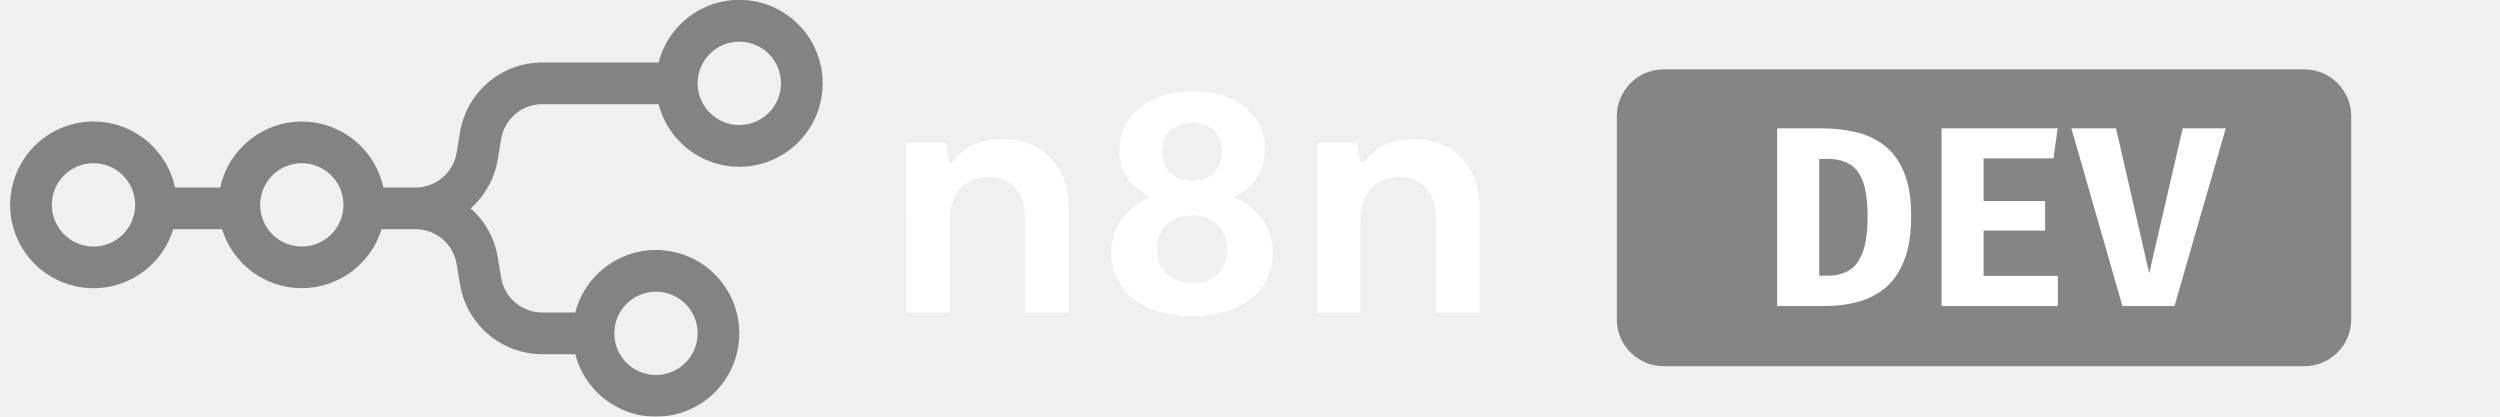
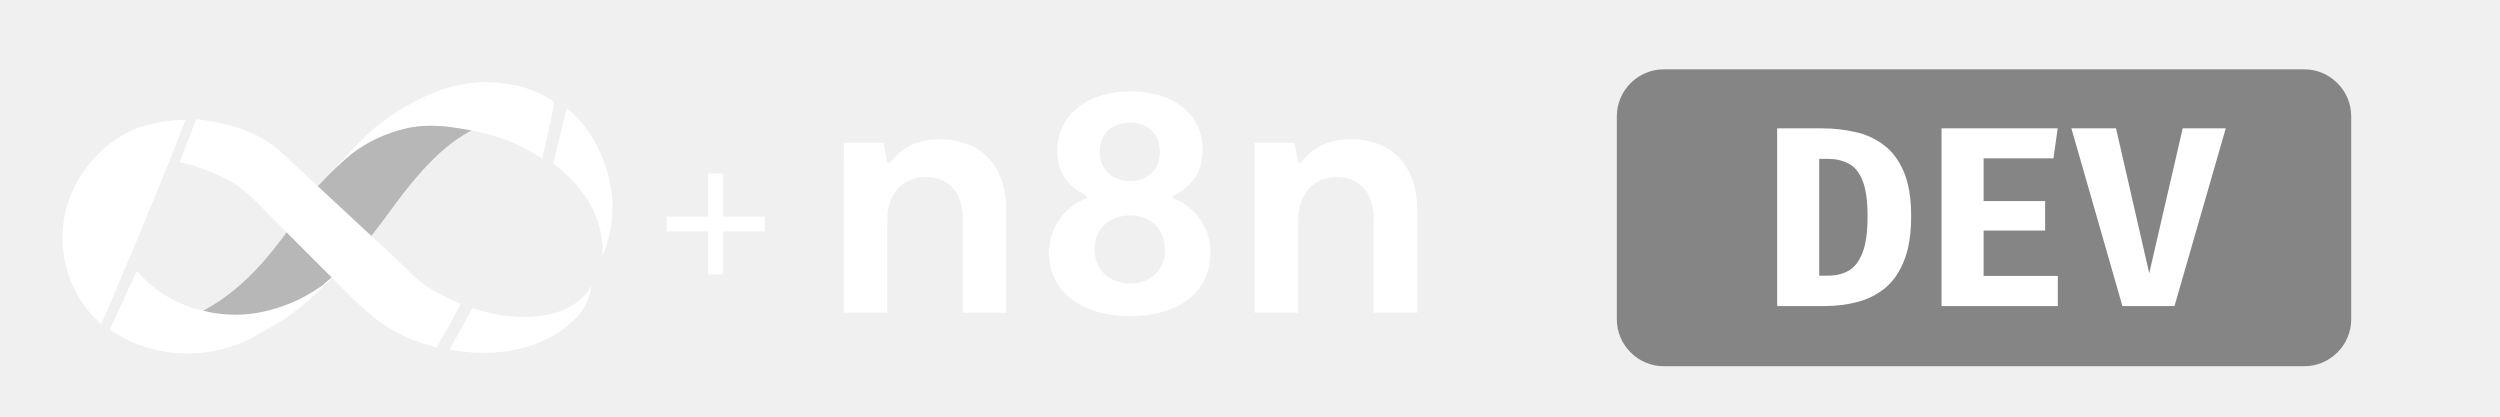
- <svg xmlns="http://www.w3.org/2000/svg" width="240" height="40" fill="none">
-   <mask id="a" width="143" height="40" x="0" y="0" maskUnits="userSpaceOnUse" style="mask-type:luminance">
-     <path fill="#fff" d="M0 0h143v40H0z" />
-   </mask>
-   <g mask="url(#a)">
-     <path fill="#838383" fill-rule="evenodd" d="M78.974 8a8 8 0 0 1-15.748 2h-11.17a4 4 0 0 0-3.945 3.342l-.329 1.973a7.98 7.98 0 0 1-2.6 4.685 7.98 7.98 0 0 1 2.6 4.685l.329 1.973A4 4 0 0 0 52.056 30h3.17a8 8 0 1 1 0 4h-3.17a8 8 0 0 1-7.89-6.685l-.33-1.973A4 4 0 0 0 39.891 22h-3.263a8.005 8.005 0 0 1-15.309 0h-4.691a8 8 0 1 1 .172-4h4.348A8.003 8.003 0 0 1 36.8 18h3.09a4 4 0 0 0 3.946-3.342l.33-1.973A8 8 0 0 1 52.055 6h11.17a8 8 0 0 1 15.749 2m-4 0a4 4 0 1 1-8 0 4 4 0 0 1 8 0m-66 15.667a4 4 0 1 0 0-8 4 4 0 0 0 0 8m20 0a4 4 0 1 0 0-8 4 4 0 0 0 0 8m34 12.333a4 4 0 1 0 0-8 4 4 0 0 0 0 8" clip-rule="evenodd" />
-     <path fill="#fff" d="M86.978 30h4.177v-8.842c0-2.904 1.762-4.177 3.753-4.177 1.958 0 3.492 1.305 3.492 3.98v9.04h4.176v-9.887c0-4.275-2.48-6.755-6.363-6.755-2.447 0-3.818.979-4.797 2.25h-.26l-.36-1.924H86.98zm31.585-10.996v-.196c1.436-.718 2.872-1.958 2.872-4.405 0-3.524-2.905-5.645-6.918-5.645-4.112 0-7.049 2.25-7.049 5.71 0 2.35 1.371 3.622 2.872 4.34v.196a5.54 5.54 0 0 0-3.655 5.286c0 3.557 2.937 6.037 7.799 6.037s7.701-2.48 7.701-6.037c0-2.936-1.958-4.666-3.622-5.286m-4.079-7.244c1.632 0 2.839 1.044 2.839 2.806s-1.24 2.807-2.839 2.807-2.937-1.045-2.937-2.807c0-1.794 1.273-2.806 2.937-2.806m0 15.435c-1.893 0-3.426-1.208-3.426-3.263 0-1.86 1.272-3.264 3.393-3.264 2.089 0 3.362 1.37 3.362 3.329 0 1.99-1.469 3.198-3.329 3.198M126.428 30h4.177v-8.843c0-2.904 1.762-4.177 3.753-4.177 1.958 0 3.491 1.305 3.491 3.98V30h4.177v-9.887c0-4.275-2.48-6.755-6.363-6.755-2.447 0-3.818.979-4.797 2.25h-.261l-.359-1.924h-3.818z" />
+ <svg xmlns="http://www.w3.org/2000/svg" width="100%" height="100%" viewBox="0 0 240 40" version="1.1" xml:space="preserve" style="fill-rule:evenodd;clip-rule:evenodd;stroke-linejoin:round;stroke-miterlimit:2;">
+   <g>
+     <g transform="matrix(1,0,0,1,-5.978,0.015587)">
+       <path d="M86.978,30L91.155,30L91.155,21.158C91.155,18.254 92.917,16.981 94.908,16.981C96.866,16.981 98.4,18.286 98.4,20.961L98.4,30.001L102.576,30.001L102.576,20.114C102.576,15.839 100.096,13.359 96.213,13.359C93.766,13.359 92.395,14.338 91.416,15.609L91.156,15.609L90.796,13.685L86.98,13.685L86.978,30ZM118.563,19.004L118.563,18.808C119.999,18.09 121.435,16.85 121.435,14.403C121.435,10.879 118.53,8.758 114.517,8.758C110.405,8.758 107.468,11.008 107.468,14.468C107.468,16.818 108.839,18.09 110.34,18.808L110.34,19.004C108.125,19.805 106.653,21.935 106.685,24.29C106.685,27.847 109.622,30.327 114.484,30.327C119.346,30.327 122.185,27.847 122.185,24.29C122.185,21.354 120.227,19.624 118.563,19.004M114.484,11.76C116.116,11.76 117.323,12.804 117.323,14.566C117.323,16.328 116.083,17.373 114.484,17.373C112.885,17.373 111.547,16.328 111.547,14.566C111.547,12.772 112.82,11.76 114.484,11.76M114.484,27.195C112.591,27.195 111.058,25.987 111.058,23.932C111.058,22.072 112.33,20.668 114.451,20.668C116.54,20.668 117.813,22.038 117.813,23.997C117.813,25.987 116.344,27.195 114.484,27.195M126.428,30L130.605,30L130.605,21.157C130.605,18.253 132.367,16.98 134.358,16.98C136.316,16.98 137.849,18.285 137.849,20.96L137.849,30L142.026,30L142.026,20.113C142.026,15.838 139.546,13.358 135.663,13.358C133.216,13.358 131.845,14.337 130.866,15.608L130.605,15.608L130.246,13.684L126.428,13.684L126.428,30Z" style="fill:white;fill-rule:nonzero;" />
+     </g>
+     <g transform="matrix(1,0,0,1,-1,-2.55351e-15)">
+       <g transform="matrix(20,0,0,20,75.6602,28.5605)">
+             </g>
+       <text x="64px" y="28.561px" style="font-family:'ArialRoundedMTBold', 'Arial Rounded MT Bold', sans-serif;font-size:20px;fill:white;">+</text>
+     </g>
+     <g transform="matrix(0.109981,0,0,0.109981,-155.782,-158.297)">
+       <g transform="matrix(1.04186,-0.0621779,0.0598837,1.00342,-669.133,543.572)">
+         <path d="M2090.55,1295.94C2100.4,1292.16 2110.05,1286.94 2119.52,1280.29C2131.07,1272.17 2142.08,1262.49 2152.55,1251.25C2163.53,1239.46 2172.28,1227.79 2176.51,1223.11C2182.76,1229.67 2189.78,1237.61 2195.51,1243.77C2195.59,1243.84 2195.66,1243.92 2195.73,1244C2202.59,1251.38 2208.74,1258.41 2214.21,1264.43C2214.21,1264.43 2204.98,1272.95 2195.62,1279.69C2191.1,1282.95 2186.12,1285.5 2181.2,1288.1C2178.79,1289.37 2176.33,1290.54 2173.84,1291.62C2173.35,1291.83 2172.86,1292.04 2172.36,1292.25C2164.97,1295.33 2157.26,1297.65 2149.48,1299.42C2133.41,1303.07 2117.38,1303.04 2101.36,1299.32C2097.6,1298.54 2093.99,1297.41 2090.55,1295.94Z" style="fill:rgb(183,183,183);" />
+       </g>
+       <g transform="matrix(0.821703,-0.0490392,0.053326,0.893534,1244.77,1228.95)">
+         <path d="M678.898,392.638C680.57,393.022 682.234,393.423 683.887,393.84L693.157,396.38C680.817,401.22 670.327,406.34 661.687,411.74C645.362,421.944 630.112,435.123 615.895,449.292C607.374,457.785 599.224,466.633 591.437,475.41C582.037,486.01 567.312,501.026 557.542,511.436C554.968,510.59 560.465,514.963 558.265,512.416C555.085,508.736 553.481,506.883 553.455,506.856C547.621,500.956 542.116,495.957 536.376,489.937C526.389,479.397 515.756,470.47 505.756,459.93C505.116,459.257 504.178,458.198 503.824,457.178L515.893,447.098C523.626,440.969 535.623,430.176 538.172,428.381C542.378,425.414 547.208,420.976 550.642,418.971C571.158,406.99 583.807,390.829 607.067,386.538C621.534,383.869 636.739,386.609 651.721,388.112C660.901,389.033 670.023,390.598 678.898,392.638Z" style="fill:rgb(183,183,183);fill-rule:nonzero;" />
+       </g>
+       <g transform="matrix(0.998224,-0.0595739,0.0595739,0.998224,-569.654,535.434)">
+         <path d="M2402.21,1191.85L2402.21,1191.83C2407,1176.07 2411.96,1160.38 2416.8,1144.67C2416.86,1144.47 2417.05,1144.33 2417.26,1144.33C2417.41,1144.33 2417.55,1144.4 2417.64,1144.53L2418.78,1146.05C2419.51,1146.57 2420.32,1147.31 2421.22,1148.28C2428.41,1155.96 2434.27,1164.32 2438.76,1173.38C2441.83,1179.58 2444.5,1186.25 2446.79,1193.39C2453.69,1216.37 2453.6,1241.56 2445.09,1264.03C2443.71,1267.65 2442.24,1271.14 2440.64,1274.48C2440.56,1274.63 2440.49,1274.73 2440.44,1274.78C2440.74,1271.9 2440.9,1268.99 2440.9,1266.06C2440.9,1237.84 2426.36,1211.97 2402.21,1191.85Z" style="fill:white;" />
+       </g>
+       <g transform="matrix(0.998224,-0.0595739,0.0595739,0.998224,-571.143,536.503)">
+         <path d="M2209.11,1187.39C2210.23,1186.05 2221.44,1176.19 2221.82,1175.81C2230.6,1167.04 2239.28,1158.67 2249.12,1151.31C2250.55,1150.24 2252.01,1149.2 2253.49,1148.17C2269.83,1136.89 2287.29,1128.2 2305.88,1122.1C2310.69,1120.52 2316.07,1119.19 2322.01,1118.13C2340.28,1114.9 2358.22,1115.86 2375.86,1121.01L2384.27,1123.88C2392.66,1127.16 2400.43,1131.22 2407.47,1136.93C2407.72,1137.13 2407.83,1137.46 2407.76,1137.78C2406.58,1143.4 2405.37,1148.18 2404.24,1152.14C2401.3,1162.39 2398.09,1173.64 2394.52,1185.88C2390.73,1183.13 2386.75,1180.51 2382.59,1178.03C2379.12,1175.67 2375.56,1173.55 2371.91,1171.65C2359.96,1165.41 2347.21,1161.19 2334.25,1157.77C2333.53,1157.58 2332.85,1157.44 2332.2,1157.35C2328.66,1156.43 2325.07,1155.59 2321.42,1154.84C2315.8,1153.55 2310.02,1152.56 2304.21,1151.97C2294.72,1151.02 2285.14,1151.16 2275.98,1152.85C2261.25,1155.56 2247.39,1160.71 2234.39,1168.3C2232.22,1169.57 2229.8,1171.14 2227.14,1173.02C2225.52,1174.16 2218.33,1179.97 2213.43,1183.85L2212.12,1185.02L2210.37,1186.51C2210.37,1186.51 2209.6,1187.13 2209.05,1187.47C2209.07,1187.45 2209.09,1187.42 2209.11,1187.39Z" style="fill:white;" />
+       </g>
+       <g transform="matrix(0.998224,-0.0595739,0.0595739,0.998224,-577.056,552.558)">
+         <path d="M2085.31,1154.47C2085.3,1154.43 2085.31,1154.39 2085.32,1154.35C2085.33,1154.34 2085.33,1154.34 2085.33,1154.33C2090.29,1143.22 2095.38,1132.15 2100.45,1121.05C2100.56,1120.81 2100.68,1120.61 2100.82,1120.43L2085.41,1154.52L2085.31,1154.47Z" style="fill:white;" />
+       </g>
+       <g transform="matrix(0.940661,0.359499,-0.59217,1.54946,286.447,-890.805)">
+         <path d="M2070,1092.3L2070,1114.86L2069.89,1114.86C2069.87,1114.84 2069.86,1114.81 2069.85,1114.79C2069.85,1114.78 2069.85,1114.78 2069.85,1114.77C2069.79,1107.44 2069.87,1100.1 2069.92,1092.73C2069.92,1092.58 2069.95,1092.44 2070,1092.3ZM2070,1092.3L2070,1114.86L2069.89,1114.86C2069.87,1114.84 2069.86,1114.81 2069.85,1114.79C2069.85,1114.78 2069.85,1114.78 2069.85,1114.77C2069.79,1107.44 2069.87,1100.1 2069.92,1092.73C2069.92,1092.58 2069.95,1092.44 2070,1092.3Z" style="fill:white;fill-opacity:0.51;" />
+       </g>
+       <g transform="matrix(1.00056,-0.0597135,0.0595739,0.998224,-582.459,552.881)">
+         <path d="M2436.34,1285.09C2436.53,1284.79 2437.19,1283.41 2437.19,1283.41C2437.19,1283.41 2436.51,1289.2 2433.8,1294.81C2427.75,1307.33 2424.02,1309.45 2417.07,1315.19C2399.4,1329.8 2373.56,1337.43 2344.89,1336.68C2333.8,1336.39 2322.29,1334.85 2310.67,1331.98L2332.68,1296.99C2375.73,1314.45 2419.62,1310.31 2436.34,1285.09Z" style="fill:white;" />
+       </g>
+       <g transform="matrix(0.928529,-0.0554145,0.0554145,0.928529,-425.449,623.049)">
+         <path d="M1979.72,1272.94C1973.1,1258.9 1969.4,1243.26 1969.4,1226.79C1969.4,1202.74 1977.29,1180.46 1990.67,1162.31C1992.97,1159.19 1995.44,1156.21 1998.04,1153.33C1999.19,1152.05 2000.39,1150.77 2001.63,1149.5C2002.5,1148.6 2003.38,1147.72 2004.28,1146.85C2012.69,1138.73 2022.16,1132.07 2032.69,1126.88C2040.58,1123.05 2048.75,1120.33 2057.22,1118.72C2060.32,1118.13 2063.47,1117.69 2066.65,1117.4C2071.79,1116.7 2077.04,1116.34 2082.38,1116.34C2085.38,1116.34 2088.35,1116.45 2091.29,1116.68L2081.02,1139.4C2078.41,1144.86 2075.85,1150.29 2073.35,1155.66C2070.59,1161.6 2067.03,1169.07 2062.66,1178.1C2052.89,1198.28 2043.14,1218.47 2033.31,1238.63C2032.81,1239.65 2032.43,1240.34 2032.18,1240.71L2006.52,1292.62L2000.93,1303.31C1992.24,1294.47 1985.04,1284.22 1979.72,1272.94Z" style="fill:white;" />
+       </g>
+       <g transform="matrix(0.998224,-0.0595739,0.0595739,0.998224,-577.056,552.558)">
+         <path d="M2250.3,1303.33C2246.93,1300.64 2232.11,1285.97 2232.11,1285.97L2163,1208C2163,1208 2143,1184 2133,1177C2120.16,1168.02 2101.21,1158.6 2085.53,1154.75C2085.53,1154.75 2085.52,1154.75 2085.51,1154.75C2085.39,1154.7 2085.31,1154.59 2085.31,1154.47L2085.41,1154.52L2101.93,1117.99C2112.98,1119.88 2128.36,1123.75 2139,1128C2148.57,1131.82 2157.63,1137.16 2165.78,1143.47C2174.13,1149.93 2181.46,1158.88 2189.1,1166.78C2206.37,1184.67 2252.27,1232.91 2269.42,1250.78C2276.89,1258.57 2283.9,1267.44 2292,1274C2299.93,1280.42 2309.02,1285.4 2318,1290.15C2319.61,1291 2321.22,1291.82 2322.84,1292.6C2322.44,1293.54 2321.62,1294.36 2321.17,1295.12C2315.07,1305.5 2311.02,1312.23 2308.91,1315.25C2305.66,1319.92 2302.58,1324.57 2299.73,1329.23C2299.41,1329.76 2299.5,1329.72 2298.92,1329.51C2291.79,1326.92 2284.93,1324.12 2278.36,1321.1C2268.16,1316.42 2258.96,1310.32 2250.3,1303.33Z" style="fill:white;" />
+       </g>
+       <g transform="matrix(0.999335,-0.0596402,0.0554145,0.928529,-567.684,631.537)">
+         <path d="M2142.57,1318.87C2127.85,1327.92 2110.83,1333.74 2092.56,1335.3C2089.28,1335.59 2085.97,1335.73 2082.61,1335.73C2054.39,1335.73 2028.57,1325.58 2008.79,1308.83L2029.36,1267.17L2035.01,1255.99C2035.03,1255.96 2035.04,1255.94 2035.07,1255.91C2035.21,1255.74 2035.48,1255.72 2035.66,1255.87C2035.68,1255.89 2035.71,1255.92 2035.73,1255.94C2041.59,1264.04 2048.39,1271.39 2056.25,1277.89C2066.03,1285.76 2076.91,1291.73 2088.93,1295.63C2089.14,1295.7 2089.41,1295.74 2089.73,1295.75C2090.08,1295.76 2090.35,1295.82 2090.55,1295.94C2093.99,1297.41 2097.6,1298.54 2101.36,1299.32C2117.38,1303.04 2133.41,1303.07 2149.48,1299.42C2157.26,1297.65 2164.97,1295.33 2172.36,1292.25C2172.86,1292.04 2173.35,1291.83 2173.84,1291.62C2176.33,1290.54 2178.79,1289.37 2181.2,1288.1C2186.12,1285.5 2190.93,1282.71 2195.62,1279.69C2196.82,1278.92 2210.84,1267.06 2212.12,1266.33C2211.33,1267.37 2197.69,1279.45 2196.76,1280.35C2191.82,1285.09 2186.72,1289.65 2181.47,1294.02C2171.85,1302.04 2161.55,1308.98 2150.56,1314.85C2148.03,1316.2 2145.46,1317.5 2142.85,1318.74C2142.76,1318.78 2142.66,1318.83 2142.57,1318.87Z" style="fill:white;" />
+       </g>
+     </g>
  </g>
-   <path fill="#858585" d="M221.216 6.657h-61.5a4.5 4.5 0 0 0-4.5 4.5v19.5a4.5 4.5 0 0 0 4.5 4.5h61.5a4.5 4.5 0 0 0 4.5-4.5v-19.5a4.5 4.5 0 0 0-4.5-4.5" />
-   <path fill="#fff" d="M183.47 20.765q0 2.597-.688 4.283-.677 1.686-1.847 2.634a7 7 0 0 1-2.658 1.317q-1.477.381-3.065.381h-4.603V12.322h4.308q1.637 0 3.163.345a6.9 6.9 0 0 1 2.745 1.243q1.218.898 1.932 2.56.714 1.65.713 4.295m-4.184 0q0-2.303-.504-3.483-.493-1.182-1.354-1.6-.85-.43-1.92-.43h-.862v11.211h.862q1.12 0 1.969-.48.85-.492 1.33-1.735t.48-3.483zm11.139-5.563V19.3h5.907v2.831h-5.907v4.357h7.126v2.892h-11.163V12.322h11.15l-.406 2.88zm15.901 11.028 3.213-13.908h4.135L208.75 29.38h-4.997l-4.899-17.058h4.284z" />
+   <path d="M221.216,6.657L159.716,6.657C157.247,6.657 155.216,8.688 155.216,11.157L155.216,30.657C155.216,33.126 157.247,35.157 159.716,35.157L221.216,35.157C223.685,35.157 225.716,33.126 225.716,30.657L225.716,11.157C225.716,8.688 223.685,6.657 221.216,6.657" style="fill:rgb(133,133,133);fill-rule:nonzero;" />
+   <path d="M183.47,20.765C183.47,22.496 183.241,23.924 182.782,25.048C182.331,26.172 181.715,27.05 180.935,27.682C180.153,28.306 179.247,28.755 178.277,28.999C177.292,29.253 176.271,29.38 175.212,29.38L170.609,29.38L170.609,12.322L174.917,12.322C176.008,12.322 177.063,12.437 178.08,12.667C179.075,12.874 180.013,13.299 180.825,13.91C181.637,14.509 182.281,15.362 182.757,16.47C183.233,17.57 183.471,19.002 183.47,20.765M179.286,20.765C179.286,19.23 179.118,18.069 178.782,17.282C178.453,16.494 178.002,15.961 177.428,15.682C176.861,15.395 176.221,15.252 175.508,15.252L174.646,15.252L174.646,26.463L175.508,26.463C176.255,26.463 176.911,26.303 177.477,25.983C178.044,25.655 178.487,25.077 178.807,24.248C179.127,23.419 179.287,22.258 179.287,20.765L179.286,20.765ZM190.425,15.202L190.425,19.3L196.332,19.3L196.332,22.131L190.425,22.131L190.425,26.488L197.551,26.488L197.551,29.38L186.388,29.38L186.388,12.322L197.538,12.322L197.132,15.202L190.425,15.202ZM206.326,26.23L209.539,12.322L213.674,12.322L208.75,29.38L203.753,29.38L198.854,12.322L203.138,12.322L206.326,26.23Z" style="fill:white;fill-rule:nonzero;" />
</svg>
